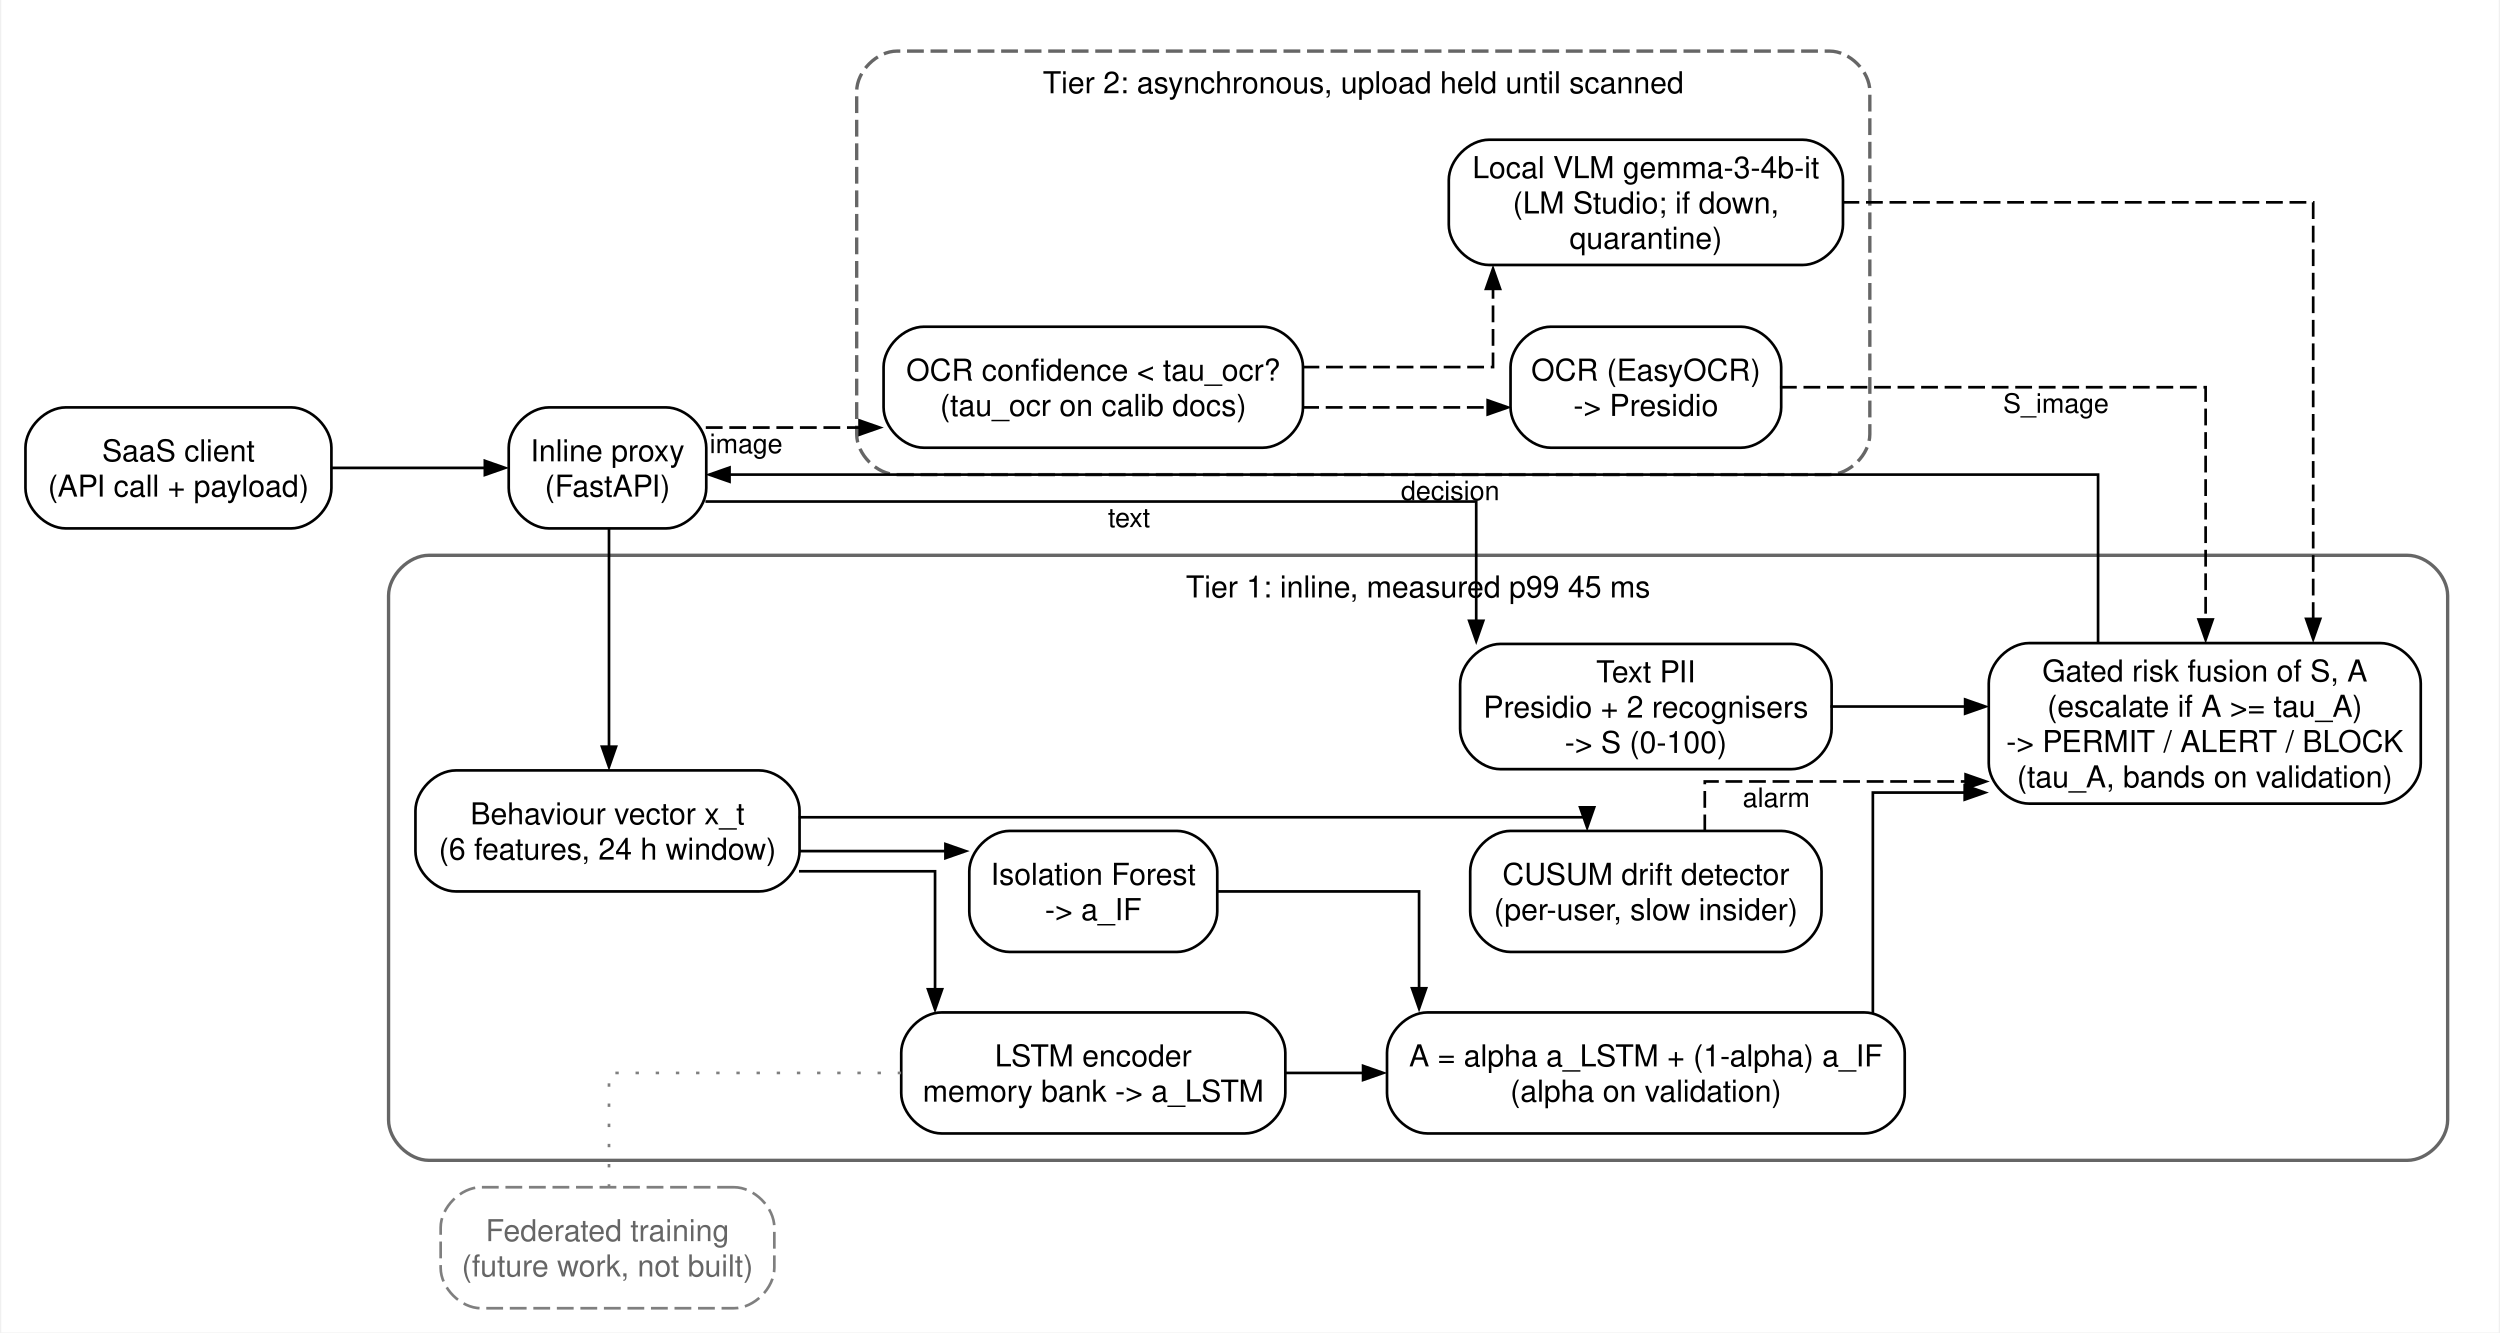
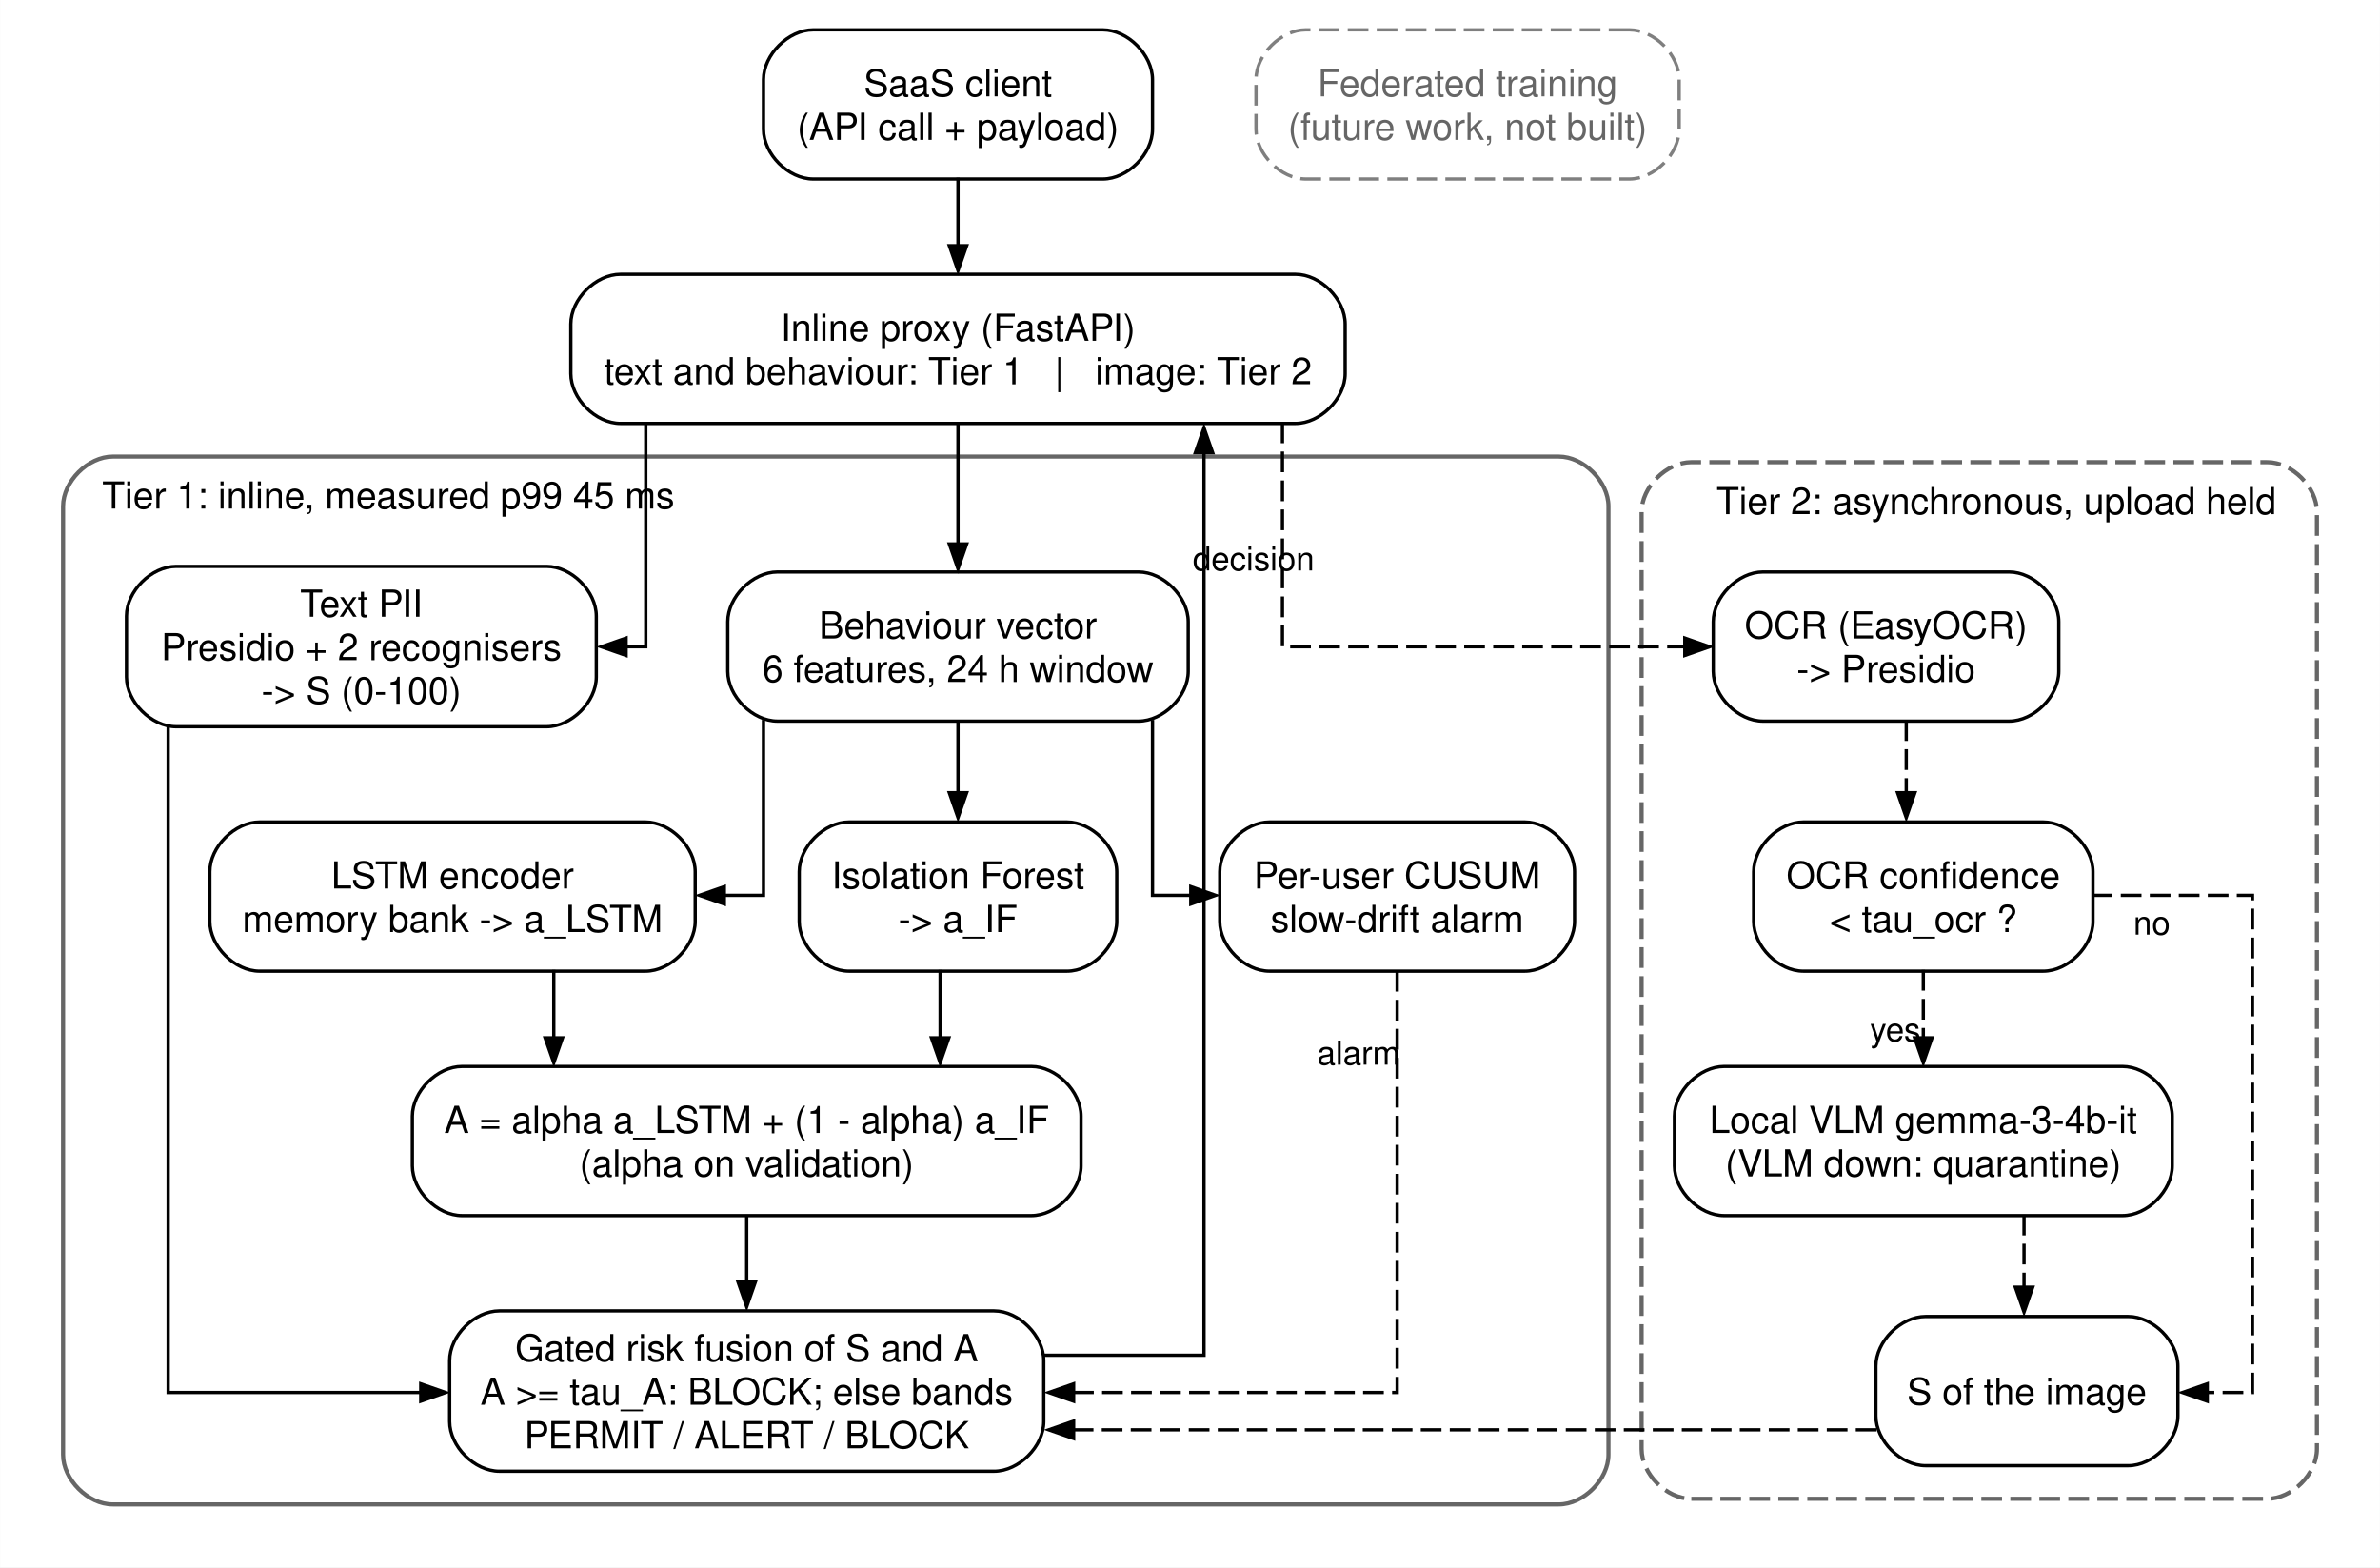
- <svg xmlns="http://www.w3.org/2000/svg" width="743pt" height="396pt" viewBox="0.00 0.00 743.00 396.40">
-   <g id="graph0" class="graph" transform="scale(1 1) rotate(0) translate(7.2 389.2)">
-     <polygon fill="white" stroke="none" points="-7.2,7.2 -7.2,-389.2 735.8,-389.2 735.8,7.2 -7.2,7.2" />
+ <svg xmlns="http://www.w3.org/2000/svg" width="574pt" height="378pt" viewBox="0.00 0.00 574.40 378.30">
+   <g id="graph0" class="graph" transform="scale(1 1) rotate(0) translate(7.2 371.1)">
+     <polygon fill="white" stroke="none" points="-7.2,7.2 -7.2,-371.1 567.2,-371.1 567.2,7.2 -7.2,7.2" />
    <g id="clust1" class="cluster">
-       <path fill="none" stroke="#666666" d="M120.02,-44C120.02,-44 708.6,-44 708.6,-44 714.6,-44 720.6,-50 720.6,-56 720.6,-56 720.6,-212 720.6,-212 720.6,-218 714.6,-224 708.6,-224 708.6,-224 120.02,-224 120.02,-224 114.02,-224 108.02,-218 108.02,-212 108.02,-212 108.02,-56 108.02,-56 108.02,-50 114.02,-44 120.02,-44" />
-       <text text-anchor="middle" x="414.31" y="-211.45" font-family="Helvetica,sans-Serif" font-size="9.00">Tier 1: inline, measured p99 45 ms</text>
+       <path fill="none" stroke="#666666" d="M20,-8C20,-8 369,-8 369,-8 375,-8 381,-14 381,-20 381,-20 381,-248.9 381,-248.9 381,-254.9 375,-260.9 369,-260.9 369,-260.9 20,-260.9 20,-260.9 14,-260.9 8,-254.9 8,-248.9 8,-248.9 8,-20 8,-20 8,-14 14,-8 20,-8" />
+       <text text-anchor="middle" x="86.5" y="-248.35" font-family="Helvetica,sans-Serif" font-size="9.00">Tier 1: inline, measured p99 45 ms</text>
    </g>
    <g id="clust2" class="cluster">
-       <path fill="none" stroke="#666666" stroke-dasharray="5,2" d="M259.29,-248C259.29,-248 536.7,-248 536.7,-248 542.7,-248 548.7,-254 548.7,-260 548.7,-260 548.7,-362 548.7,-362 548.7,-368 542.7,-374 536.7,-374 536.7,-374 259.29,-374 259.29,-374 253.29,-374 247.29,-368 247.29,-362 247.29,-362 247.29,-260 247.29,-260 247.29,-254 253.29,-248 259.29,-248" />
-       <text text-anchor="middle" x="398" y="-361.45" font-family="Helvetica,sans-Serif" font-size="9.00">Tier 2: asynchronous, upload held until scanned</text>
+       <path fill="none" stroke="#666666" stroke-dasharray="5,2" d="M401,-9.35C401,-9.35 540,-9.35 540,-9.35 546,-9.35 552,-15.35 552,-21.35 552,-21.35 552,-247.55 552,-247.55 552,-253.55 546,-259.55 540,-259.55 540,-259.55 401,-259.55 401,-259.55 395,-259.55 389,-253.55 389,-247.55 389,-247.55 389,-21.35 389,-21.35 389,-15.35 395,-9.35 401,-9.35" />
+       <text text-anchor="middle" x="474.62" y="-247" font-family="Helvetica,sans-Serif" font-size="9.00">Tier 2: asynchronous, upload held</text>
    </g>
    <g id="node1" class="node">
-       <path fill="none" stroke="black" stroke-width="0.8" d="M79.02,-268C79.02,-268 12,-268 12,-268 6,-268 0,-262 0,-256 0,-256 0,-244 0,-244 0,-238 6,-232 12,-232 12,-232 79.02,-232 79.02,-232 85.02,-232 91.02,-238 91.02,-244 91.02,-244 91.02,-256 91.02,-256 91.02,-262 85.02,-268 79.02,-268" />
-       <text text-anchor="middle" x="45.51" y="-251.95" font-family="Helvetica,sans-Serif" font-size="9.00">SaaS client</text>
-       <text text-anchor="middle" x="45.51" y="-241.45" font-family="Helvetica,sans-Serif" font-size="9.00">(API call + payload)</text>
+       <path fill="none" stroke="black" stroke-width="0.8" d="M258.95,-363.9C258.95,-363.9 189.05,-363.9 189.05,-363.9 183.05,-363.9 177.05,-357.9 177.05,-351.9 177.05,-351.9 177.05,-339.9 177.05,-339.9 177.05,-333.9 183.05,-327.9 189.05,-327.9 189.05,-327.9 258.95,-327.9 258.95,-327.9 264.95,-327.9 270.95,-333.9 270.95,-339.9 270.95,-339.9 270.95,-351.9 270.95,-351.9 270.95,-357.9 264.95,-363.9 258.95,-363.9" />
+       <text text-anchor="middle" x="224" y="-347.85" font-family="Helvetica,sans-Serif" font-size="9.00">SaaS client</text>
+       <text text-anchor="middle" x="224" y="-337.35" font-family="Helvetica,sans-Serif" font-size="9.00">(API call + payload)</text>
    </g>
    <g id="node2" class="node">
-       <path fill="none" stroke="black" stroke-width="0.8" d="M190.54,-268C190.54,-268 155.77,-268 155.77,-268 149.77,-268 143.77,-262 143.77,-256 143.77,-256 143.77,-244 143.77,-244 143.77,-238 149.77,-232 155.77,-232 155.77,-232 190.54,-232 190.54,-232 196.54,-232 202.54,-238 202.54,-244 202.54,-244 202.54,-256 202.54,-256 202.54,-262 196.54,-268 190.54,-268" />
-       <text text-anchor="middle" x="173.15" y="-251.95" font-family="Helvetica,sans-Serif" font-size="9.00">Inline proxy</text>
-       <text text-anchor="middle" x="173.15" y="-241.45" font-family="Helvetica,sans-Serif" font-size="9.00">(FastAPI)</text>
+       <path fill="none" stroke="black" stroke-width="0.8" d="M305.45,-304.9C305.45,-304.9 142.55,-304.9 142.55,-304.9 136.55,-304.9 130.55,-298.9 130.55,-292.9 130.55,-292.9 130.55,-280.9 130.55,-280.9 130.55,-274.9 136.55,-268.9 142.55,-268.9 142.55,-268.9 305.45,-268.9 305.45,-268.9 311.45,-268.9 317.45,-274.9 317.45,-280.9 317.45,-280.9 317.45,-292.9 317.45,-292.9 317.45,-298.9 311.45,-304.9 305.45,-304.9" />
+       <text text-anchor="middle" x="224" y="-288.85" font-family="Helvetica,sans-Serif" font-size="9.00">Inline proxy (FastAPI)</text>
+       <text text-anchor="middle" x="224" y="-278.35" font-family="Helvetica,sans-Serif" font-size="9.00">text and behaviour: Tier 1   |   image: Tier 2</text>
    </g>
    <g id="edge1" class="edge">
-       <path fill="none" stroke="black" stroke-width="0.8" d="M90.87,-250C90.87,-250 136.67,-250 136.67,-250" />
-       <polygon fill="black" stroke="black" stroke-width="0.8" points="136.67,-252.1 142.67,-250 136.67,-247.9 136.67,-252.1" />
+       <path fill="none" stroke="black" stroke-width="0.8" d="M224,-328.2C224,-328.2 224,-311.8 224,-311.8" />
+       <polygon fill="black" stroke="black" stroke-width="0.8" points="226.1,-311.8 224,-305.8 221.9,-311.8 226.1,-311.8" />
    </g>
    <g id="node3" class="node">
-       <path fill="none" stroke="black" stroke-width="0.8" d="M525.33,-197.63C525.33,-197.63 438.81,-197.63 438.81,-197.63 432.81,-197.63 426.81,-191.63 426.81,-185.63 426.81,-185.63 426.81,-172.37 426.81,-172.37 426.81,-166.37 432.81,-160.37 438.81,-160.37 438.81,-160.37 525.33,-160.37 525.33,-160.37 531.33,-160.37 537.33,-166.37 537.33,-172.37 537.33,-172.37 537.33,-185.63 537.33,-185.63 537.33,-191.63 531.33,-197.63 525.33,-197.63" />
-       <text text-anchor="middle" x="482.07" y="-186.2" font-family="Helvetica,sans-Serif" font-size="9.00">Text PII</text>
-       <text text-anchor="middle" x="482.07" y="-175.7" font-family="Helvetica,sans-Serif" font-size="9.00">Presidio + 2 recognisers</text>
-       <text text-anchor="middle" x="482.07" y="-165.2" font-family="Helvetica,sans-Serif" font-size="9.00">-&gt; S (0-100)</text>
+       <path fill="none" stroke="black" stroke-width="0.8" d="M124.7,-234.4C124.7,-234.4 35.3,-234.4 35.3,-234.4 29.3,-234.4 23.3,-228.4 23.3,-222.4 23.3,-222.4 23.3,-207.7 23.3,-207.7 23.3,-201.7 29.3,-195.7 35.3,-195.7 35.3,-195.7 124.7,-195.7 124.7,-195.7 130.7,-195.7 136.7,-201.7 136.7,-207.7 136.7,-207.7 136.7,-222.4 136.7,-222.4 136.7,-228.4 130.7,-234.4 124.7,-234.4" />
+       <text text-anchor="middle" x="80" y="-222.25" font-family="Helvetica,sans-Serif" font-size="9.00">Text PII</text>
+       <text text-anchor="middle" x="80" y="-211.75" font-family="Helvetica,sans-Serif" font-size="9.00">Presidio + 2 recognisers</text>
+       <text text-anchor="middle" x="80" y="-201.25" font-family="Helvetica,sans-Serif" font-size="9.00">-&gt; S (0-100)</text>
    </g>
    <g id="edge2" class="edge">
-       <path fill="none" stroke="black" stroke-width="0.8" d="M202.3,-240C269.89,-240 431.6,-240 431.6,-240 431.6,-240 431.6,-204.51 431.6,-204.51" />
-       <polygon fill="black" stroke="black" stroke-width="0.8" points="433.7,-204.51 431.6,-198.51 429.5,-204.51 433.7,-204.51" />
-       <text text-anchor="middle" x="328.32" y="-232.4" font-family="Helvetica,sans-Serif" font-size="8.00">text</text>
+       <path fill="none" stroke="black" stroke-width="0.8" d="M148.64,-269.13C148.64,-247.84 148.64,-215 148.64,-215 148.64,-215 143.89,-215 143.89,-215" />
+       <polygon fill="black" stroke="black" stroke-width="0.8" points="143.89,-212.9 137.89,-215 143.89,-217.1 143.89,-212.9" />
    </g>
    <g id="node4" class="node">
-       <path fill="none" stroke="black" stroke-width="0.8" d="M218.29,-160C218.29,-160 128.02,-160 128.02,-160 122.02,-160 116.02,-154 116.02,-148 116.02,-148 116.02,-136 116.02,-136 116.02,-130 122.02,-124 128.02,-124 128.02,-124 218.29,-124 218.29,-124 224.29,-124 230.29,-130 230.29,-136 230.29,-136 230.29,-148 230.29,-148 230.29,-154 224.29,-160 218.29,-160" />
-       <text text-anchor="middle" x="173.15" y="-143.95" font-family="Helvetica,sans-Serif" font-size="9.00">Behaviour vector x_t</text>
-       <text text-anchor="middle" x="173.15" y="-133.45" font-family="Helvetica,sans-Serif" font-size="9.00">(6 features, 24 h window)</text>
+       <path fill="none" stroke="black" stroke-width="0.8" d="M267.57,-233.05C267.57,-233.05 180.43,-233.05 180.43,-233.05 174.43,-233.05 168.43,-227.05 168.43,-221.05 168.43,-221.05 168.43,-209.05 168.43,-209.05 168.43,-203.05 174.43,-197.05 180.43,-197.05 180.43,-197.05 267.57,-197.05 267.57,-197.05 273.57,-197.05 279.57,-203.05 279.57,-209.05 279.57,-209.05 279.57,-221.05 279.57,-221.05 279.57,-227.05 273.57,-233.05 267.57,-233.05" />
+       <text text-anchor="middle" x="224" y="-217" font-family="Helvetica,sans-Serif" font-size="9.00">Behaviour vector</text>
+       <text text-anchor="middle" x="224" y="-206.5" font-family="Helvetica,sans-Serif" font-size="9.00">6 features, 24 h window</text>
    </g>
    <g id="edge3" class="edge">
-       <path fill="none" stroke="black" stroke-width="0.8" d="M173.6,-232.17C173.6,-232.17 173.6,-167.07 173.6,-167.07" />
-       <polygon fill="black" stroke="black" stroke-width="0.8" points="175.7,-167.07 173.6,-161.07 171.5,-167.07 175.7,-167.07" />
+       <path fill="none" stroke="black" stroke-width="0.8" d="M224,-269.14C224,-269.14 224,-239.82 224,-239.82" />
+       <polygon fill="black" stroke="black" stroke-width="0.8" points="226.1,-239.82 224,-233.82 221.9,-239.82 226.1,-239.82" />
+     </g>
+     <g id="node10" class="node">
+       <path fill="none" stroke="black" stroke-width="0.8" d="M477.7,-233.05C477.7,-233.05 418.3,-233.05 418.3,-233.05 412.3,-233.05 406.3,-227.05 406.3,-221.05 406.3,-221.05 406.3,-209.05 406.3,-209.05 406.3,-203.05 412.3,-197.05 418.3,-197.05 418.3,-197.05 477.7,-197.05 477.7,-197.05 483.7,-197.05 489.7,-203.05 489.7,-209.05 489.7,-209.05 489.7,-221.05 489.7,-221.05 489.7,-227.05 483.7,-233.05 477.7,-233.05" />
+       <text text-anchor="middle" x="448" y="-217" font-family="Helvetica,sans-Serif" font-size="9.00">OCR (EasyOCR)</text>
+       <text text-anchor="middle" x="448" y="-206.5" font-family="Helvetica,sans-Serif" font-size="9.00">-&gt; Presidio</text>
+     </g>
+     <g id="edge4" class="edge">
+       <path fill="none" stroke="black" stroke-width="0.8" stroke-dasharray="5,2" d="M302.31,-269.13C302.31,-247.84 302.31,-215 302.31,-215 302.31,-215 399.43,-215 399.43,-215" />
+       <polygon fill="black" stroke="black" stroke-width="0.8" points="399.43,-217.1 405.43,-215 399.43,-212.9 399.43,-217.1" />
+     </g>
+     <g id="node9" class="node">
+       <path fill="none" stroke="black" stroke-width="0.8" d="M232.7,-54.7C232.7,-54.7 113.3,-54.7 113.3,-54.7 107.3,-54.7 101.3,-48.7 101.3,-42.7 101.3,-42.7 101.3,-28 101.3,-28 101.3,-22 107.3,-16 113.3,-16 113.3,-16 232.7,-16 232.7,-16 238.7,-16 244.7,-22 244.7,-28 244.7,-28 244.7,-42.7 244.7,-42.7 244.7,-48.7 238.7,-54.7 232.7,-54.7" />
+       <text text-anchor="middle" x="173" y="-42.55" font-family="Helvetica,sans-Serif" font-size="9.00">Gated risk fusion of S and A</text>
+       <text text-anchor="middle" x="173" y="-32.05" font-family="Helvetica,sans-Serif" font-size="9.00">A &gt;= tau_A: BLOCK; else bands</text>
+       <text text-anchor="middle" x="173" y="-21.55" font-family="Helvetica,sans-Serif" font-size="9.00">PERMIT / ALERT / BLOCK</text>
+     </g>
+     <g id="edge11" class="edge">
+       <path fill="none" stroke="black" stroke-width="0.8" d="M33.36,-195.78C33.36,-149.33 33.36,-35 33.36,-35 33.36,-35 94.33,-35 94.33,-35" />
+       <polygon fill="black" stroke="black" stroke-width="0.8" points="94.33,-37.1 100.33,-35 94.33,-32.9 94.33,-37.1" />
+     </g>
+     <g id="node5" class="node">
+       <path fill="none" stroke="black" stroke-width="0.8" d="M148.57,-172.7C148.57,-172.7 55.42,-172.7 55.42,-172.7 49.42,-172.7 43.42,-166.7 43.42,-160.7 43.42,-160.7 43.42,-148.7 43.42,-148.7 43.42,-142.7 49.42,-136.7 55.42,-136.7 55.42,-136.7 148.57,-136.7 148.57,-136.7 154.57,-136.7 160.57,-142.7 160.57,-148.7 160.57,-148.7 160.57,-160.7 160.57,-160.7 160.57,-166.7 154.57,-172.7 148.57,-172.7" />
+       <text text-anchor="middle" x="102" y="-156.65" font-family="Helvetica,sans-Serif" font-size="9.00">LSTM encoder</text>
+       <text text-anchor="middle" x="102" y="-146.15" font-family="Helvetica,sans-Serif" font-size="9.00">memory bank -&gt; a_LSTM</text>
+     </g>
+     <g id="edge5" class="edge">
+       <path fill="none" stroke="black" stroke-width="0.8" d="M177.05,-197.36C177.05,-179.64 177.05,-155 177.05,-155 177.05,-155 167.6,-155 167.6,-155" />
+       <polygon fill="black" stroke="black" stroke-width="0.8" points="167.6,-152.9 161.6,-155 167.6,-157.1 167.6,-152.9" />
+     </g>
+     <g id="node6" class="node">
+       <path fill="none" stroke="black" stroke-width="0.8" d="M250.32,-172.7C250.32,-172.7 197.68,-172.7 197.68,-172.7 191.68,-172.7 185.68,-166.7 185.68,-160.7 185.68,-160.7 185.68,-148.7 185.68,-148.7 185.68,-142.7 191.68,-136.7 197.68,-136.7 197.68,-136.7 250.32,-136.7 250.32,-136.7 256.32,-136.7 262.32,-142.7 262.32,-148.7 262.32,-148.7 262.32,-160.7 262.32,-160.7 262.32,-166.7 256.32,-172.7 250.32,-172.7" />
+       <text text-anchor="middle" x="224" y="-156.65" font-family="Helvetica,sans-Serif" font-size="9.00">Isolation Forest</text>
+       <text text-anchor="middle" x="224" y="-146.15" font-family="Helvetica,sans-Serif" font-size="9.00">-&gt; a_IF</text>
+     </g>
+     <g id="edge6" class="edge">
+       <path fill="none" stroke="black" stroke-width="0.8" d="M224,-197.27C224,-197.27 224,-179.77 224,-179.77" />
+       <polygon fill="black" stroke="black" stroke-width="0.8" points="226.1,-179.77 224,-173.77 221.9,-179.77 226.1,-179.77" />
+     </g>
+     <g id="node7" class="node">
+       <path fill="none" stroke="black" stroke-width="0.8" d="M360.82,-172.7C360.82,-172.7 299.18,-172.7 299.18,-172.7 293.18,-172.7 287.18,-166.7 287.18,-160.7 287.18,-160.7 287.18,-148.7 287.18,-148.7 287.18,-142.7 293.18,-136.7 299.18,-136.7 299.18,-136.7 360.82,-136.7 360.82,-136.7 366.82,-136.7 372.82,-142.7 372.82,-148.7 372.82,-148.7 372.82,-160.7 372.82,-160.7 372.82,-166.7 366.82,-172.7 360.82,-172.7" />
+       <text text-anchor="middle" x="330" y="-156.65" font-family="Helvetica,sans-Serif" font-size="9.00">Per-user CUSUM</text>
+       <text text-anchor="middle" x="330" y="-146.15" font-family="Helvetica,sans-Serif" font-size="9.00">slow-drift alarm</text>
+     </g>
+     <g id="edge7" class="edge">
+       <path fill="none" stroke="black" stroke-width="0.8" d="M270.95,-197.36C270.95,-179.64 270.95,-155 270.95,-155 270.95,-155 280.19,-155 280.19,-155" />
+       <polygon fill="black" stroke="black" stroke-width="0.8" points="280.19,-157.1 286.19,-155 280.19,-152.9 280.19,-157.1" />
+     </g>
+     <g id="node8" class="node">
+       <path fill="none" stroke="black" stroke-width="0.8" d="M241.7,-113.7C241.7,-113.7 104.3,-113.7 104.3,-113.7 98.3,-113.7 92.3,-107.7 92.3,-101.7 92.3,-101.7 92.3,-89.7 92.3,-89.7 92.3,-83.7 98.3,-77.7 104.3,-77.7 104.3,-77.7 241.7,-77.7 241.7,-77.7 247.7,-77.7 253.7,-83.7 253.7,-89.7 253.7,-89.7 253.7,-101.7 253.7,-101.7 253.7,-107.7 247.7,-113.7 241.7,-113.7" />
+       <text text-anchor="middle" x="173" y="-97.65" font-family="Helvetica,sans-Serif" font-size="9.00">A = alpha a_LSTM + (1 - alpha) a_IF</text>
+       <text text-anchor="middle" x="173" y="-87.15" font-family="Helvetica,sans-Serif" font-size="9.00">(alpha on validation)</text>
+     </g>
+     <g id="edge8" class="edge">
+       <path fill="none" stroke="black" stroke-width="0.8" d="M126.44,-137C126.44,-137 126.44,-120.6 126.44,-120.6" />
+       <polygon fill="black" stroke="black" stroke-width="0.8" points="128.54,-120.6 126.44,-114.6 124.34,-120.6 128.54,-120.6" />
+     </g>
+     <g id="edge9" class="edge">
+       <path fill="none" stroke="black" stroke-width="0.8" d="M219.69,-137C219.69,-137 219.69,-120.6 219.69,-120.6" />
+       <polygon fill="black" stroke="black" stroke-width="0.8" points="221.79,-120.6 219.69,-114.6 217.59,-120.6 221.79,-120.6" />
+     </g>
+     <g id="edge12" class="edge">
+       <path fill="none" stroke="black" stroke-width="0.8" stroke-dasharray="5,2" d="M330,-136.78C330,-103.39 330,-35 330,-35 330,-35 251.91,-35 251.91,-35" />
+       <polygon fill="black" stroke="black" stroke-width="0.8" points="251.91,-32.9 245.91,-35 251.91,-37.1 251.91,-32.9" />
+       <text text-anchor="middle" x="320.7" y="-114.12" font-family="Helvetica,sans-Serif" font-size="8.00">alarm</text>
+     </g>
+     <g id="edge10" class="edge">
+       <path fill="none" stroke="black" stroke-width="0.8" d="M173,-77.92C173,-77.92 173,-61.69 173,-61.69" />
+       <polygon fill="black" stroke="black" stroke-width="0.8" points="175.1,-61.69 173,-55.69 170.9,-61.69 175.1,-61.69" />
+     </g>
+     <g id="edge18" class="edge">
+       <path fill="none" stroke="black" stroke-width="0.8" d="M244.46,-44C265.68,-44 283.38,-44 283.38,-44 283.38,-44 283.38,-261.83 283.38,-261.83" />
+       <polygon fill="black" stroke="black" stroke-width="0.8" points="281.28,-261.83 283.38,-267.83 285.48,-261.83 281.28,-261.83" />
+       <text text-anchor="middle" x="295.35" y="-233.42" font-family="Helvetica,sans-Serif" font-size="8.00">decision</text>
+     </g>
+     <g id="node11" class="node">
+       <path fill="none" stroke="black" stroke-width="0.8" d="M485.95,-172.7C485.95,-172.7 428.05,-172.7 428.05,-172.7 422.05,-172.7 416.05,-166.7 416.05,-160.7 416.05,-160.7 416.05,-148.7 416.05,-148.7 416.05,-142.7 422.05,-136.7 428.05,-136.7 428.05,-136.7 485.95,-136.7 485.95,-136.7 491.95,-136.7 497.95,-142.7 497.95,-148.7 497.95,-148.7 497.95,-160.7 497.95,-160.7 497.95,-166.7 491.95,-172.7 485.95,-172.7" />
+       <text text-anchor="middle" x="457" y="-156.65" font-family="Helvetica,sans-Serif" font-size="9.00">OCR confidence</text>
+       <text text-anchor="middle" x="457" y="-146.15" font-family="Helvetica,sans-Serif" font-size="9.00">&lt; tau_ocr ?</text>
+     </g>
+     <g id="edge13" class="edge">
+       <path fill="none" stroke="black" stroke-width="0.8" stroke-dasharray="5,2" d="M452.88,-197.27C452.88,-197.27 452.88,-179.77 452.88,-179.77" />
+       <polygon fill="black" stroke="black" stroke-width="0.8" points="454.98,-179.77 452.88,-173.77 450.78,-179.77 454.98,-179.77" />
    </g>
    <g id="node12" class="node">
-       <path fill="none" stroke="black" stroke-width="0.8" d="M368.06,-292C368.06,-292 267.29,-292 267.29,-292 261.29,-292 255.29,-286 255.29,-280 255.29,-280 255.29,-268 255.29,-268 255.29,-262 261.29,-256 267.29,-256 267.29,-256 368.06,-256 368.06,-256 374.06,-256 380.06,-262 380.06,-268 380.06,-268 380.06,-280 380.06,-280 380.06,-286 374.06,-292 368.06,-292" />
-       <text text-anchor="middle" x="317.67" y="-275.95" font-family="Helvetica,sans-Serif" font-size="9.00">OCR confidence &lt; tau_ocr?</text>
-       <text text-anchor="middle" x="317.67" y="-265.45" font-family="Helvetica,sans-Serif" font-size="9.00">(tau_ocr on calib docs)</text>
+       <path fill="none" stroke="black" stroke-width="0.8" d="M505.08,-113.7C505.08,-113.7 408.93,-113.7 408.93,-113.7 402.93,-113.7 396.93,-107.7 396.93,-101.7 396.93,-101.7 396.93,-89.7 396.93,-89.7 396.93,-83.7 402.93,-77.7 408.93,-77.7 408.93,-77.7 505.08,-77.7 505.08,-77.7 511.08,-77.7 517.08,-83.7 517.08,-89.7 517.08,-89.7 517.08,-101.7 517.08,-101.7 517.08,-107.7 511.08,-113.7 505.08,-113.7" />
+       <text text-anchor="middle" x="457" y="-97.65" font-family="Helvetica,sans-Serif" font-size="9.00">Local VLM gemma-3-4b-it</text>
+       <text text-anchor="middle" x="457" y="-87.15" font-family="Helvetica,sans-Serif" font-size="9.00">(VLM down: quarantine)</text>
    </g>
-     <g id="edge12" class="edge">
-       <path fill="none" stroke="black" stroke-width="0.8" stroke-dasharray="5,2" d="M202.4,-262C202.4,-262 248.14,-262 248.14,-262" />
-       <polygon fill="black" stroke="black" stroke-width="0.8" points="248.14,-264.1 254.14,-262 248.14,-259.9 248.14,-264.1" />
-       <text text-anchor="middle" x="214.39" y="-254.4" font-family="Helvetica,sans-Serif" font-size="8.00">image</text>
+     <g id="edge14" class="edge">
+       <path fill="none" stroke="black" stroke-width="0.8" stroke-dasharray="5,2" d="M457,-137C457,-137 457,-120.6 457,-120.6" />
+       <polygon fill="black" stroke="black" stroke-width="0.8" points="459.1,-120.6 457,-114.6 454.9,-120.6 459.1,-120.6" />
+       <text text-anchor="middle" x="450.24" y="-119.77" font-family="Helvetica,sans-Serif" font-size="8.00">yes</text>
    </g>
-     <g id="node9" class="node">
-       <path fill="none" stroke="black" stroke-width="0.8" d="M700.6,-197.88C700.6,-197.88 596.08,-197.88 596.08,-197.88 590.08,-197.88 584.08,-191.88 584.08,-185.88 584.08,-185.88 584.08,-162.12 584.08,-162.12 584.08,-156.12 590.08,-150.12 596.08,-150.12 596.08,-150.12 700.6,-150.12 700.6,-150.12 706.6,-150.12 712.6,-156.12 712.6,-162.12 712.6,-162.12 712.6,-185.88 712.6,-185.88 712.6,-191.88 706.6,-197.88 700.6,-197.88" />
-       <text text-anchor="middle" x="648.34" y="-186.45" font-family="Helvetica,sans-Serif" font-size="9.00">Gated risk fusion of S, A</text>
-       <text text-anchor="middle" x="648.34" y="-175.95" font-family="Helvetica,sans-Serif" font-size="9.00">(escalate if A &gt;= tau_A)</text>
-       <text text-anchor="middle" x="648.34" y="-165.45" font-family="Helvetica,sans-Serif" font-size="9.00">-&gt; PERMIT / ALERT / BLOCK</text>
-       <text text-anchor="middle" x="648.34" y="-154.95" font-family="Helvetica,sans-Serif" font-size="9.00">(tau_A, bands on validation)</text>
+     <g id="node13" class="node">
+       <path fill="none" stroke="black" stroke-width="0.8" d="M506.45,-53.35C506.45,-53.35 457.55,-53.35 457.55,-53.35 451.55,-53.35 445.55,-47.35 445.55,-41.35 445.55,-41.35 445.55,-29.35 445.55,-29.35 445.55,-23.35 451.55,-17.35 457.55,-17.35 457.55,-17.35 506.45,-17.35 506.45,-17.35 512.45,-17.35 518.45,-23.35 518.45,-29.35 518.45,-29.35 518.45,-41.35 518.45,-41.35 518.45,-47.35 512.45,-53.35 506.45,-53.35" />
+       <text text-anchor="middle" x="482" y="-32.05" font-family="Helvetica,sans-Serif" font-size="9.00">S of the image</text>
    </g>
-     <g id="edge9" class="edge">
-       <path fill="none" stroke="black" stroke-width="0.8" d="M536.97,-179C536.97,-179 577.05,-179 577.05,-179" />
-       <polygon fill="black" stroke="black" stroke-width="0.8" points="577.05,-181.1 583.05,-179 577.05,-176.9 577.05,-181.1" />
+     <g id="edge15" class="edge">
+       <path fill="none" stroke="black" stroke-width="0.8" stroke-dasharray="5,2" d="M497.66,-155C517.2,-155 536.45,-155 536.45,-155 536.45,-155 536.45,-35 536.45,-35 536.45,-35 525.53,-35 525.53,-35" />
+       <polygon fill="black" stroke="black" stroke-width="0.8" points="525.53,-32.9 519.53,-35 525.53,-37.1 525.53,-32.9" />
+       <text text-anchor="middle" x="512.16" y="-145.51" font-family="Helvetica,sans-Serif" font-size="8.00">no</text>
    </g>
-     <g id="node5" class="node">
-       <path fill="none" stroke="black" stroke-width="0.8" d="M362.81,-88C362.81,-88 272.54,-88 272.54,-88 266.54,-88 260.54,-82 260.54,-76 260.54,-76 260.54,-64 260.54,-64 260.54,-58 266.54,-52 272.54,-52 272.54,-52 362.81,-52 362.81,-52 368.81,-52 374.81,-58 374.81,-64 374.81,-64 374.81,-76 374.81,-76 374.81,-82 368.81,-88 362.81,-88" />
-       <text text-anchor="middle" x="317.67" y="-71.95" font-family="Helvetica,sans-Serif" font-size="9.00">LSTM encoder</text>
-       <text text-anchor="middle" x="317.67" y="-61.45" font-family="Helvetica,sans-Serif" font-size="9.00">memory bank -&gt; a_LSTM</text>
-     </g>
-     <g id="edge4" class="edge">
-       <path fill="none" stroke="black" stroke-width="0.8" d="M230.12,-130C251.45,-130 270.6,-130 270.6,-130 270.6,-130 270.6,-94.89 270.6,-94.89" />
-       <polygon fill="black" stroke="black" stroke-width="0.8" points="272.7,-94.89 270.6,-88.89 268.5,-94.89 272.7,-94.89" />
-     </g>
-     <g id="node6" class="node">
-       <path fill="none" stroke="black" stroke-width="0.8" d="M342.56,-142C342.56,-142 292.79,-142 292.79,-142 286.79,-142 280.79,-136 280.79,-130 280.79,-130 280.79,-118 280.79,-118 280.79,-112 286.79,-106 292.79,-106 292.79,-106 342.56,-106 342.56,-106 348.56,-106 354.56,-112 354.56,-118 354.56,-118 354.56,-130 354.56,-130 354.56,-136 348.56,-142 342.56,-142" />
-       <text text-anchor="middle" x="317.67" y="-125.95" font-family="Helvetica,sans-Serif" font-size="9.00">Isolation Forest</text>
-       <text text-anchor="middle" x="317.67" y="-115.45" font-family="Helvetica,sans-Serif" font-size="9.00">-&gt; a_IF</text>
-     </g>
-     <g id="edge5" class="edge">
-       <path fill="none" stroke="black" stroke-width="0.8" d="M230.27,-136C230.27,-136 273.69,-136 273.69,-136" />
-       <polygon fill="black" stroke="black" stroke-width="0.8" points="273.69,-138.1 279.69,-136 273.69,-133.9 273.69,-138.1" />
-     </g>
-     <g id="node8" class="node">
-       <path fill="none" stroke="black" stroke-width="0.8" d="M522.33,-142C522.33,-142 441.81,-142 441.81,-142 435.81,-142 429.81,-136 429.81,-130 429.81,-130 429.81,-118 429.81,-118 429.81,-112 435.81,-106 441.81,-106 441.81,-106 522.33,-106 522.33,-106 528.33,-106 534.33,-112 534.33,-118 534.33,-118 534.33,-130 534.33,-130 534.33,-136 528.33,-142 522.33,-142" />
-       <text text-anchor="middle" x="482.07" y="-125.95" font-family="Helvetica,sans-Serif" font-size="9.00">CUSUM drift detector</text>
-       <text text-anchor="middle" x="482.07" y="-115.45" font-family="Helvetica,sans-Serif" font-size="9.00">(per-user, slow insider)</text>
-     </g>
-     <g id="edge6" class="edge">
-       <path fill="none" stroke="black" stroke-width="0.8" d="M230.04,-146.06C314.86,-146.06 464.6,-146.06 464.6,-146.06 464.6,-146.06 464.6,-145.63 464.6,-145.63" />
-       <polygon fill="black" stroke="black" stroke-width="0.8" points="466.7,-149.02 464.6,-143.02 462.5,-149.02 466.7,-149.02" />
-     </g>
-     <g id="node7" class="node">
-       <path fill="none" stroke="black" stroke-width="0.8" d="M547.08,-88C547.08,-88 417.06,-88 417.06,-88 411.06,-88 405.06,-82 405.06,-76 405.06,-76 405.06,-64 405.06,-64 405.06,-58 411.06,-52 417.06,-52 417.06,-52 547.08,-52 547.08,-52 553.08,-52 559.08,-58 559.08,-64 559.08,-64 559.08,-76 559.08,-76 559.08,-82 553.08,-88 547.08,-88" />
-       <text text-anchor="middle" x="482.07" y="-71.95" font-family="Helvetica,sans-Serif" font-size="9.00">A = alpha a_LSTM + (1-alpha) a_IF</text>
-       <text text-anchor="middle" x="482.07" y="-61.45" font-family="Helvetica,sans-Serif" font-size="9.00">(alpha on validation)</text>
-     </g>
-     <g id="edge7" class="edge">
-       <path fill="none" stroke="black" stroke-width="0.8" d="M374.71,-70C374.71,-70 397.94,-70 397.94,-70" />
-       <polygon fill="black" stroke="black" stroke-width="0.8" points="397.94,-72.1 403.94,-70 397.94,-67.9 397.94,-72.1" />
-     </g>
-     <g id="edge8" class="edge">
-       <path fill="none" stroke="black" stroke-width="0.8" d="M354.32,-124C381.77,-124 414.6,-124 414.6,-124 414.6,-124 414.6,-95.19 414.6,-95.19" />
-       <polygon fill="black" stroke="black" stroke-width="0.8" points="416.7,-95.19 414.6,-89.19 412.5,-95.19 416.7,-95.19" />
-     </g>
-     <g id="edge10" class="edge">
-       <path fill="none" stroke="black" stroke-width="0.8" d="M549.6,-87.69C549.6,-112.18 549.6,-153.41 549.6,-153.41 549.6,-153.41 576.92,-153.41 576.92,-153.41" />
-       <polygon fill="black" stroke="black" stroke-width="0.8" points="576.92,-155.51 582.92,-153.41 576.92,-151.31 576.92,-155.51" />
-     </g>
-     <g id="edge11" class="edge">
-       <path fill="none" stroke="black" stroke-width="0.8" stroke-dasharray="5,2" d="M499.6,-141.88C499.6,-149.52 499.6,-156.71 499.6,-156.71 499.6,-156.71 577.19,-156.71 577.19,-156.71" />
-       <polygon fill="black" stroke="black" stroke-width="0.8" points="577.19,-158.81 583.19,-156.71 577.19,-154.61 577.19,-158.81" />
-       <text text-anchor="middle" x="520.86" y="-149.11" font-family="Helvetica,sans-Serif" font-size="8.00">alarm</text>
+     <g id="edge16" class="edge">
+       <path fill="none" stroke="black" stroke-width="0.8" stroke-dasharray="5,2" d="M481.31,-77.92C481.31,-77.92 481.31,-60.42 481.31,-60.42" />
+       <polygon fill="black" stroke="black" stroke-width="0.8" points="483.41,-60.42 481.31,-54.42 479.21,-60.42 483.41,-60.42" />
    </g>
    <g id="edge17" class="edge">
-       <path fill="none" stroke="black" stroke-width="0.8" d="M616.6,-197.82C616.6,-219.45 616.6,-248 616.6,-248 616.6,-248 209.46,-248 209.46,-248" />
-       <polygon fill="black" stroke="black" stroke-width="0.8" points="209.46,-245.9 203.46,-248 209.46,-250.1 209.46,-245.9" />
-       <text text-anchor="middle" x="423.87" y="-240.4" font-family="Helvetica,sans-Serif" font-size="8.00">decision</text>
+       <path fill="none" stroke="black" stroke-width="0.8" stroke-dasharray="5,2" d="M445.7,-26C445.7,-26 251.91,-26 251.91,-26" />
+       <polygon fill="black" stroke="black" stroke-width="0.8" points="251.91,-23.9 245.91,-26 251.91,-28.1 251.91,-23.9" />
    </g>
-     <g id="node10" class="node">
-       <path fill="none" stroke="black" stroke-width="0.8" d="M510.33,-292C510.33,-292 453.81,-292 453.81,-292 447.81,-292 441.81,-286 441.81,-280 441.81,-280 441.81,-268 441.81,-268 441.81,-262 447.81,-256 453.81,-256 453.81,-256 510.33,-256 510.33,-256 516.33,-256 522.33,-262 522.33,-268 522.33,-268 522.33,-280 522.33,-280 522.33,-286 516.33,-292 510.33,-292" />
-       <text text-anchor="middle" x="482.07" y="-275.95" font-family="Helvetica,sans-Serif" font-size="9.00">OCR (EasyOCR)</text>
-       <text text-anchor="middle" x="482.07" y="-265.45" font-family="Helvetica,sans-Serif" font-size="9.00">-&gt; Presidio</text>
-     </g>
-     <g id="edge15" class="edge">
-       <path fill="none" stroke="black" stroke-width="0.8" stroke-dasharray="5,2" d="M521.96,-274C571.22,-274 648.6,-274 648.6,-274 648.6,-274 648.6,-204.91 648.6,-204.91" />
-       <polygon fill="black" stroke="black" stroke-width="0.8" points="650.7,-204.91 648.6,-198.91 646.5,-204.91 650.7,-204.91" />
-       <text text-anchor="middle" x="604.07" y="-266.4" font-family="Helvetica,sans-Serif" font-size="8.00">S_image</text>
-     </g>
-     <g id="node11" class="node">
-       <path fill="none" stroke="black" stroke-width="0.8" d="M528.71,-347.63C528.71,-347.63 435.44,-347.63 435.44,-347.63 429.44,-347.63 423.44,-341.63 423.44,-335.63 423.44,-335.63 423.44,-322.37 423.44,-322.37 423.44,-316.37 429.44,-310.37 435.44,-310.37 435.44,-310.37 528.71,-310.37 528.71,-310.37 534.71,-310.37 540.71,-316.37 540.71,-322.37 540.71,-322.37 540.71,-335.63 540.71,-335.63 540.71,-341.63 534.71,-347.63 528.71,-347.63" />
-       <text text-anchor="middle" x="482.07" y="-336.2" font-family="Helvetica,sans-Serif" font-size="9.00">Local VLM gemma-3-4b-it</text>
-       <text text-anchor="middle" x="482.07" y="-325.7" font-family="Helvetica,sans-Serif" font-size="9.00">(LM Studio; if down,</text>
-       <text text-anchor="middle" x="482.07" y="-315.2" font-family="Helvetica,sans-Serif" font-size="9.00">quarantine)</text>
-     </g>
-     <g id="edge16" class="edge">
-       <path fill="none" stroke="black" stroke-width="0.8" stroke-dasharray="5,2" d="M540.56,-329C599.12,-329 680.6,-329 680.6,-329 680.6,-329 680.6,-205.09 680.6,-205.09" />
-       <polygon fill="black" stroke="black" stroke-width="0.8" points="682.7,-205.09 680.6,-199.09 678.5,-205.09 682.7,-205.09" />
-     </g>
-     <g id="edge13" class="edge">
-       <path fill="none" stroke="black" stroke-width="0.8" stroke-dasharray="5,2" d="M379.83,-268C379.83,-268 435.01,-268 435.01,-268" />
-       <polygon fill="black" stroke="black" stroke-width="0.8" points="435.01,-270.1 441.01,-268 435.01,-265.9 435.01,-270.1" />
-     </g>
-     <g id="edge14" class="edge">
-       <path fill="none" stroke="black" stroke-width="0.8" stroke-dasharray="5,2" d="M379.92,-280C408.7,-280 436.6,-280 436.6,-280 436.6,-280 436.6,-303.26 436.6,-303.26" />
-       <polygon fill="black" stroke="black" stroke-width="0.8" points="434.5,-303.26 436.6,-309.26 438.7,-303.26 434.5,-303.26" />
-     </g>
-     <g id="node13" class="node">
-       <path fill="none" stroke="#7f7f7f" stroke-width="0.8" stroke-dasharray="5,2" d="M210.79,-36C210.79,-36 135.52,-36 135.52,-36 129.52,-36 123.52,-30 123.52,-24 123.52,-24 123.52,-12 123.52,-12 123.52,-6 129.52,0 135.52,0 135.52,0 210.79,0 210.79,0 216.79,0 222.79,-6 222.79,-12 222.79,-12 222.79,-24 222.79,-24 222.79,-30 216.79,-36 210.79,-36" />
-       <text text-anchor="middle" x="173.15" y="-19.95" font-family="Helvetica,sans-Serif" font-size="9.00" fill="#666666">Federated training</text>
-       <text text-anchor="middle" x="173.15" y="-9.45" font-family="Helvetica,sans-Serif" font-size="9.00" fill="#666666">(future work, not built)</text>
-     </g>
-     <g id="edge18" class="edge">
-       <path fill="none" stroke="#7f7f7f" stroke-width="0.8" stroke-dasharray="1,5" d="M173.6,-35.9C173.6,-50.94 173.6,-70 173.6,-70 173.6,-70 220.46,-70 260.73,-70" />
+     <g id="node14" class="node">
+       <path fill="none" stroke="#7f7f7f" stroke-width="0.8" stroke-dasharray="5,2" d="M386.07,-363.9C386.07,-363.9 307.93,-363.9 307.93,-363.9 301.93,-363.9 295.93,-357.9 295.93,-351.9 295.93,-351.9 295.93,-339.9 295.93,-339.9 295.93,-333.9 301.93,-327.9 307.93,-327.9 307.93,-327.9 386.07,-327.9 386.07,-327.9 392.07,-327.9 398.07,-333.9 398.07,-339.9 398.07,-339.9 398.07,-351.9 398.07,-351.9 398.07,-357.9 392.07,-363.9 386.07,-363.9" />
+       <text text-anchor="middle" x="347" y="-347.85" font-family="Helvetica,sans-Serif" font-size="9.00" fill="#666666">Federated training</text>
+       <text text-anchor="middle" x="347" y="-337.35" font-family="Helvetica,sans-Serif" font-size="9.00" fill="#666666">(future work, not built)</text>
    </g>
  </g>
</svg>
